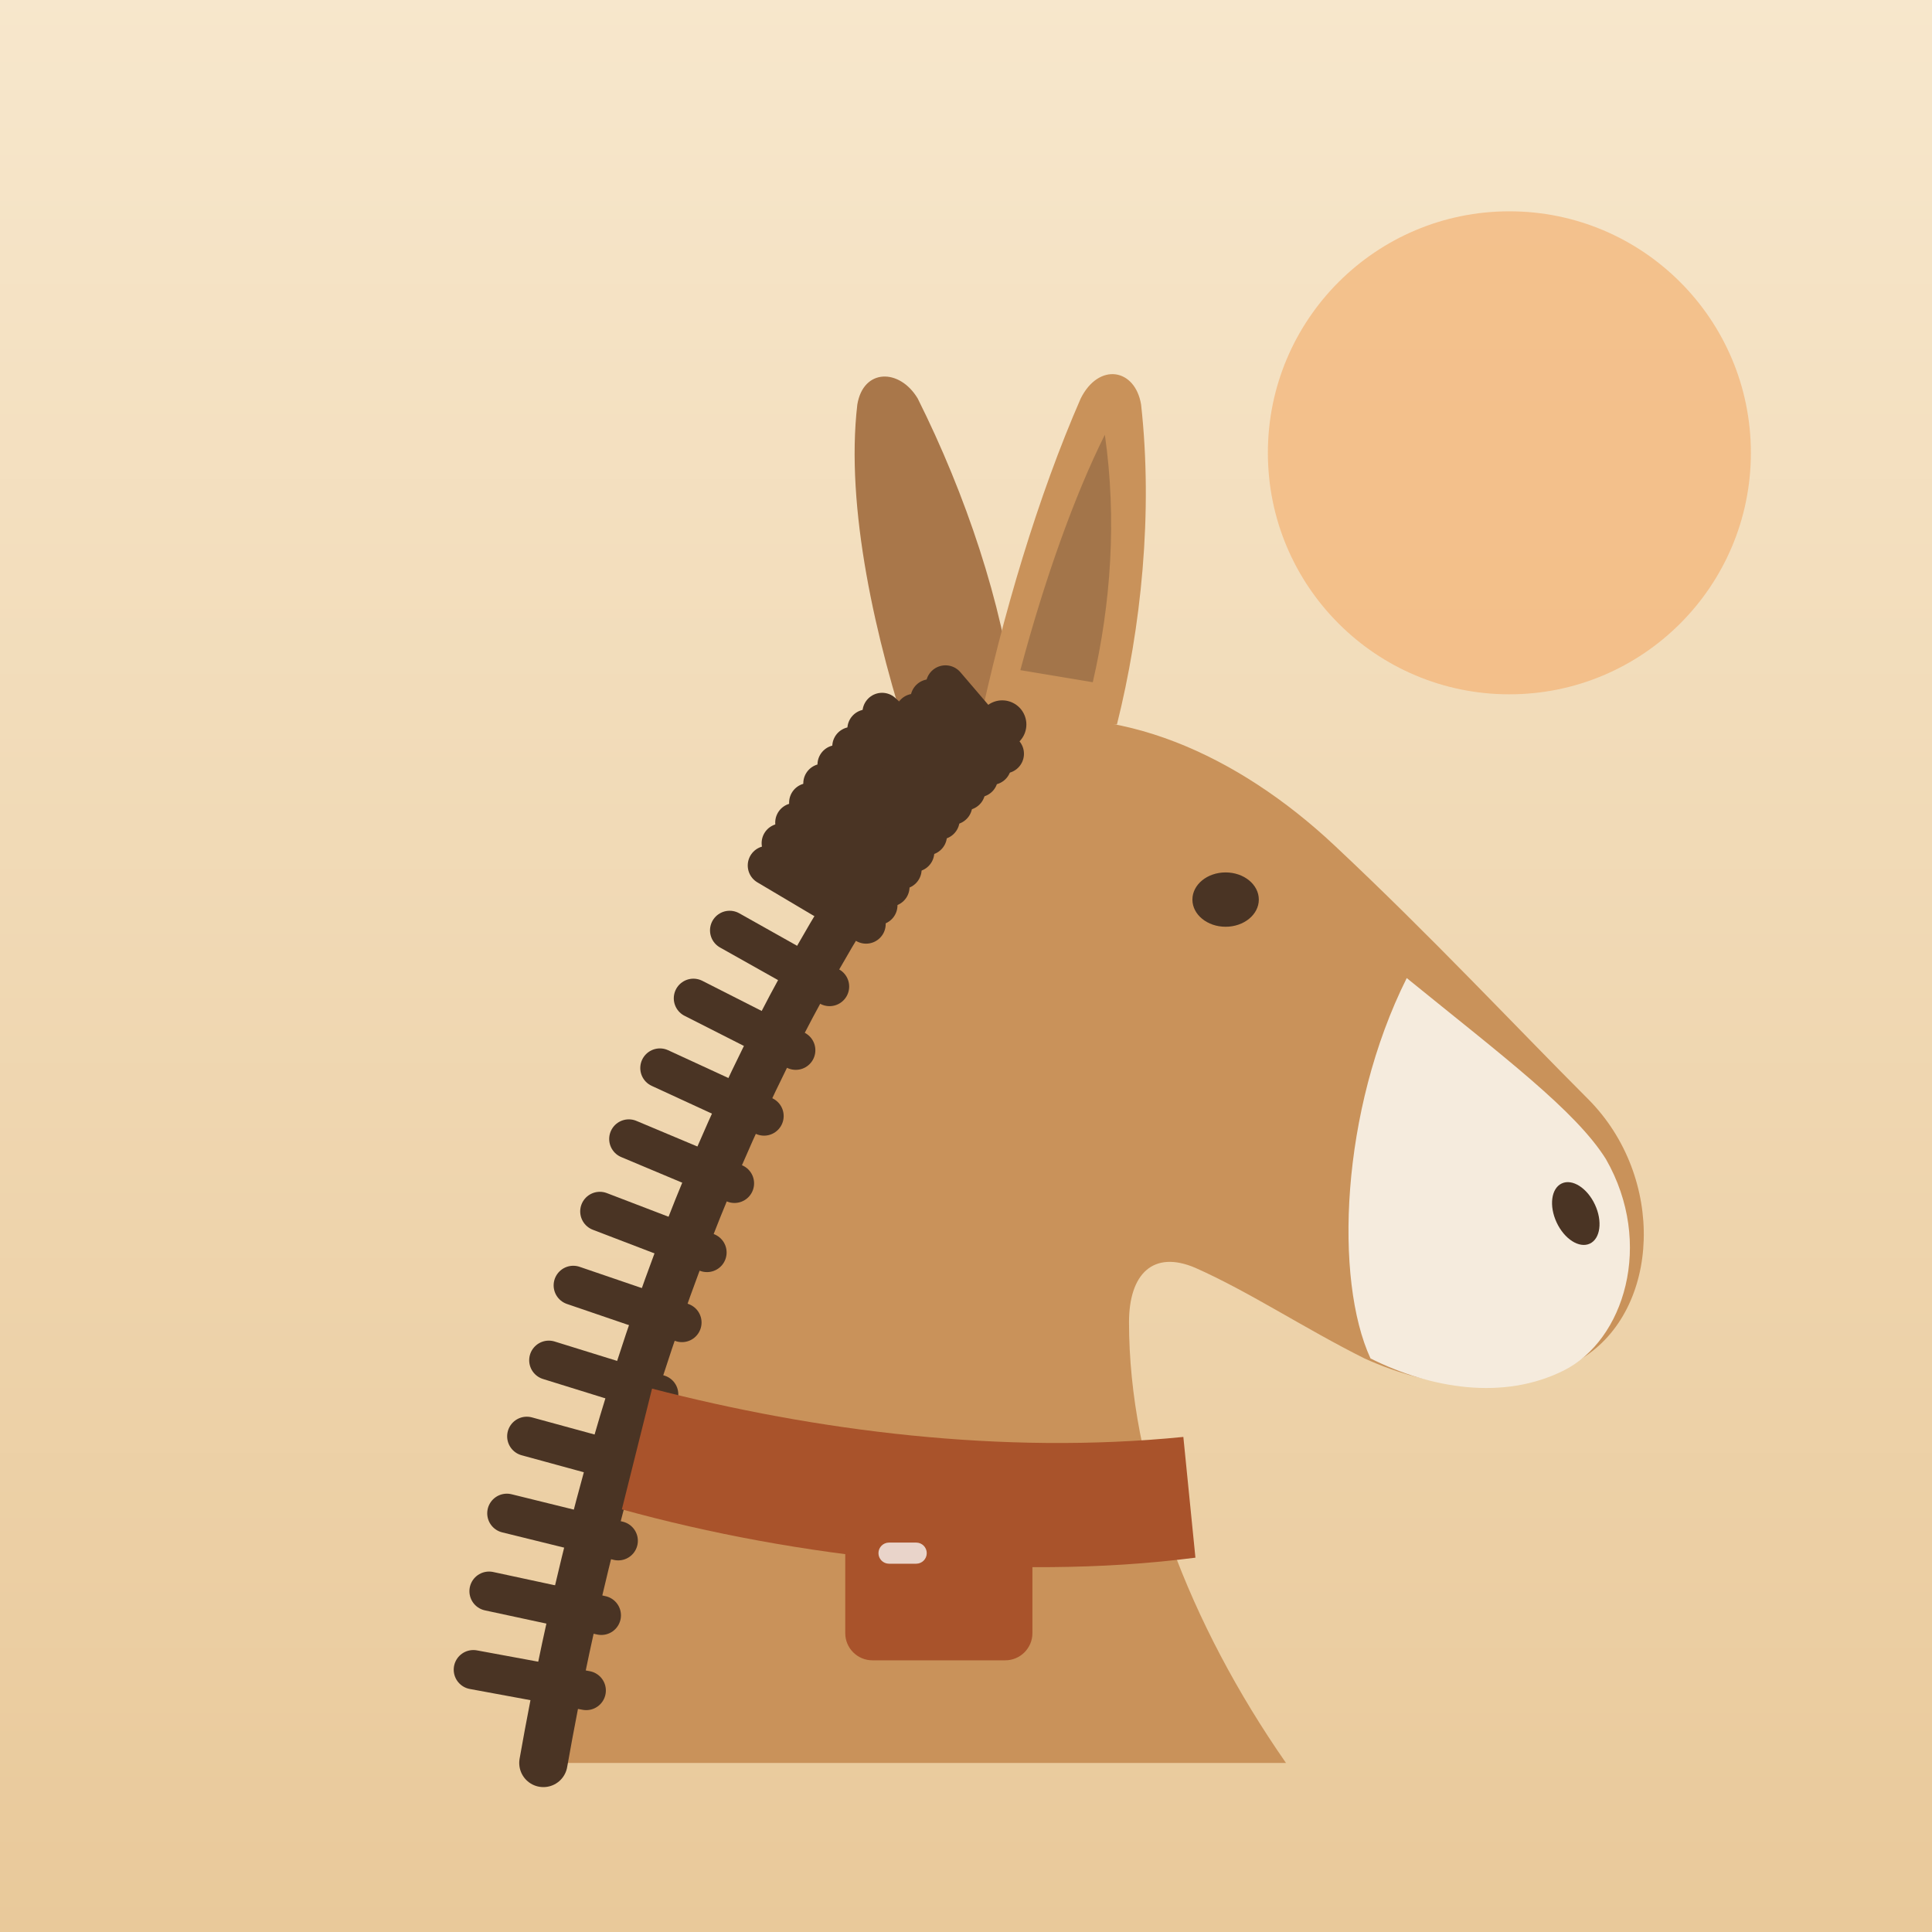
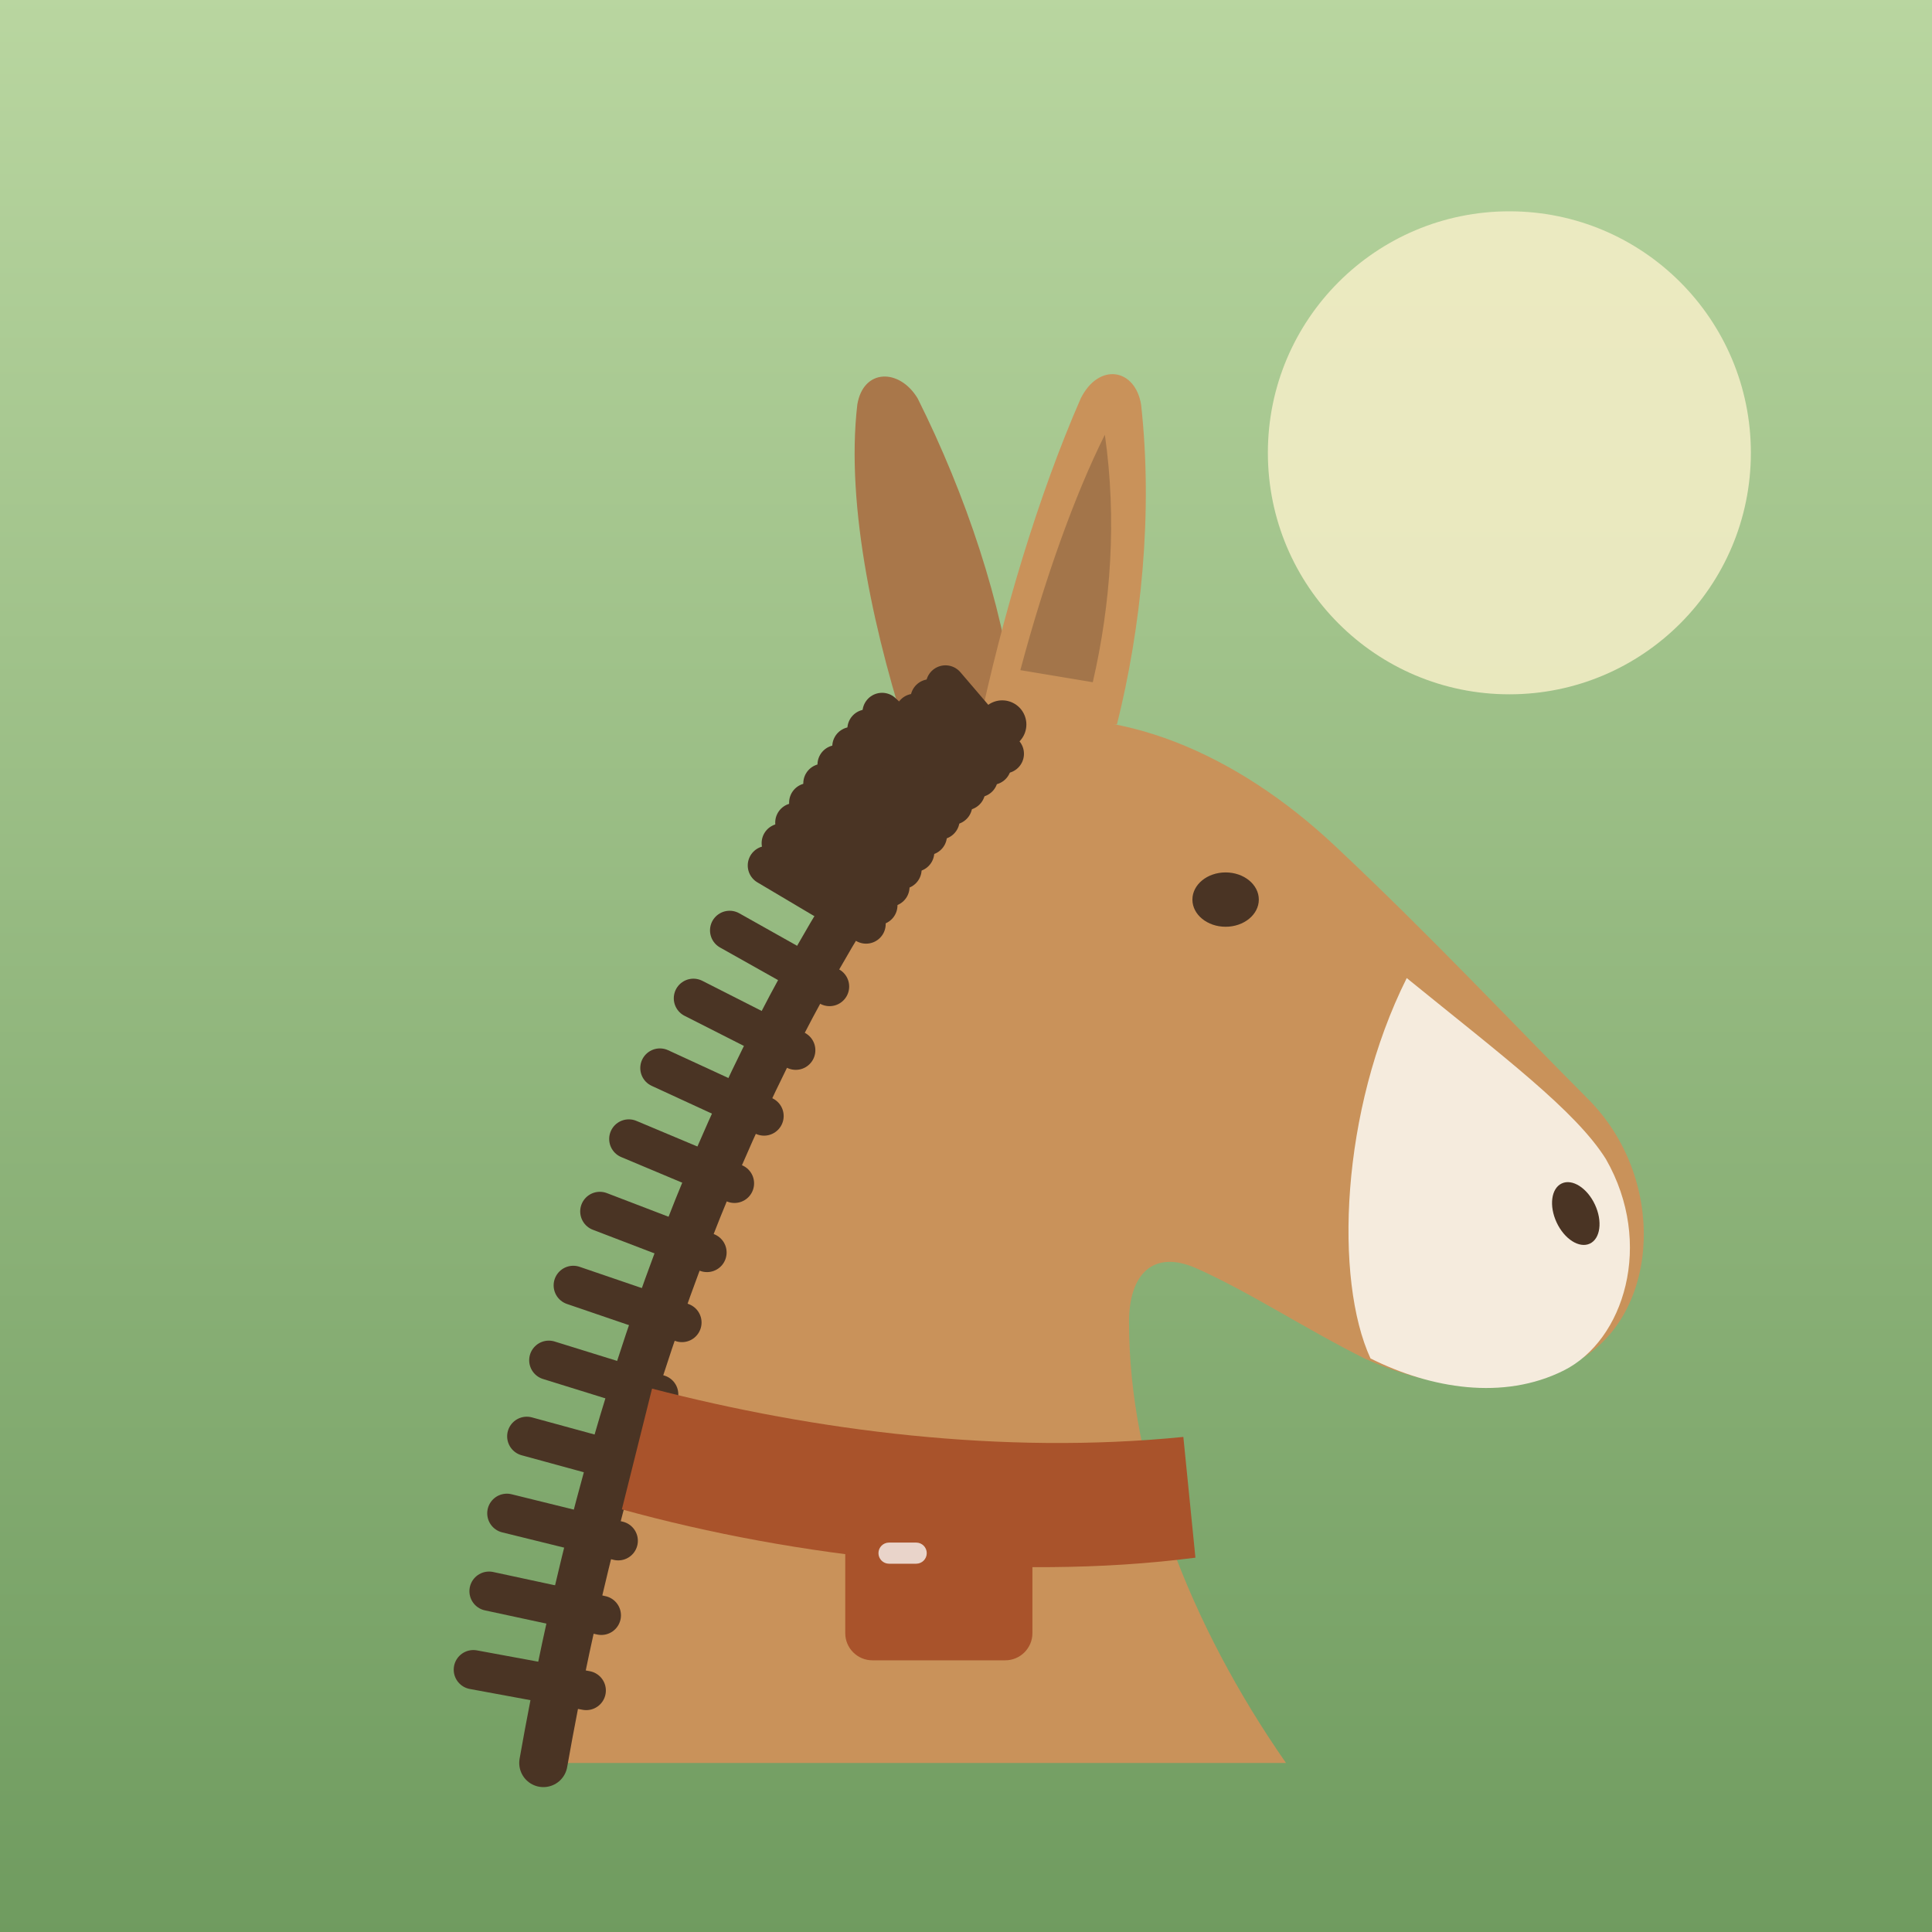
<svg xmlns="http://www.w3.org/2000/svg" viewBox="0 0 512 512" width="512" height="512">
  <defs>
    <linearGradient id="g" x1="0" y1="0" x2="0" y2="1">
-       <stop offset="0" stop-color="#F7E7CC" />
-       <stop offset="1" stop-color="#E9C99A" />
+       <stop offset="0" stop-color="#B9D6A0" />
+       <stop offset="1" stop-color="#6F9B5F" />
    </linearGradient>
  </defs>
  <rect width="512" height="512" fill="url(#g)" />
-   <circle cx="400" cy="120" r="64" fill="#F3B57A" opacity=".75" />
+   <circle cx="400" cy="120" r="64" fill="#F6EEC8" opacity=".85" />
  <g transform="translate(51.2,51.2) scale(0.8)">
    <g transform="translate(6,8)">
      <g id="khulan">
        <path d="M232 176 C220 140 210 96 214 62 C216 50 228 50 234 60 C250 92 262 128 266 160 Z" fill="#A9774A" />
        <path d="M254 170 C262 132 274 92 288 60 C294 48 306 50 308 62 C312 98 308 136 300 168 Z" fill="#C9925A" />
        <path d="M268 150 C276 120 286 92 296 72 C300 100 298 128 292 154 Z" fill="#4A3424" opacity=".3" />
        <path d="M110 512 C128 410 160 312 210 230 C226 204 244 182 262 168 C300 160 340 178 372 208 C404 238 432 268 456 292 C482 318 480 362 454 378 C432 392 404 388 382 378 C362 368 344 356 326 348 C312 342 304 350 304 366 C304 414 324 466 356 512 Z" fill="#C9925A" />
        <path d="M396 252 C428 278 452 296 462 312 C478 340 468 372 448 382 C428 392 404 388 384 378 C372 352 374 296 396 252 Z" fill="#F5EBDD" />
        <ellipse cx="452" cy="330" rx="7" ry="11" fill="#4A3424" transform="rotate(-25 452 330)" />
        <ellipse cx="336" cy="226" rx="11" ry="9" fill="#4A3424" />
        <path d="M110 512 C128 410 160 312 210 230 C226 204 244 182 262 168" fill="none" stroke="#4A3424" stroke-width="16" stroke-linecap="round" />
        <g stroke="#4A3424" stroke-width="13" stroke-linecap="round">
          <line x1="124.2" y1="488.0" x2="86.8" y2="481.1" />
          <line x1="129.2" y1="463.1" x2="92.0" y2="455.1" />
          <line x1="134.8" y1="438.4" x2="97.9" y2="429.3" />
          <line x1="141.1" y1="413.8" x2="104.5" y2="403.8" />
          <line x1="148.2" y1="389.9" x2="111.8" y2="378.6" />
          <line x1="155.9" y1="366.1" x2="119.9" y2="353.8" />
          <line x1="164.2" y1="342.9" x2="128.7" y2="329.3" />
          <line x1="173.3" y1="320.0" x2="138.3" y2="305.3" />
          <line x1="183.1" y1="297.7" x2="148.6" y2="281.8" />
          <line x1="193.6" y1="275.9" x2="159.7" y2="258.7" />
          <line x1="204.8" y1="254.8" x2="171.7" y2="236.2" />
          <line x1="216.9" y1="234.1" x2="184.2" y2="214.7" />
          <line x1="220.8" y1="227.9" x2="188.8" y2="207.3" />
          <line x1="224.8" y1="221.8" x2="193.3" y2="200.5" />
          <line x1="228.8" y1="216.0" x2="197.9" y2="193.9" />
          <line x1="233.0" y1="210.3" x2="202.6" y2="187.5" />
          <line x1="237.2" y1="204.8" x2="207.3" y2="181.3" />
          <line x1="241.4" y1="199.6" x2="212.2" y2="175.3" />
          <line x1="245.6" y1="194.7" x2="217.2" y2="169.5" />
          <line x1="249.9" y1="189.9" x2="222.2" y2="164.0" />
          <line x1="254.1" y1="185.6" x2="233.0" y2="164.3" />
          <line x1="258.5" y1="181.5" x2="238.1" y2="159.5" />
          <line x1="262.7" y1="177.7" x2="243.2" y2="154.9" />
        </g>
        <path d="M146 388 C200 402 262 410 322 404 L326 444 C264 452 194 444 136 428 Z" fill="#A9532B" />
        <rect x="210" y="430" width="62" height="48" rx="9" fill="#A9532B" />
        <rect x="221" y="439" width="16" height="7" rx="3.5" fill="#fff" opacity=".75" />
      </g>
    </g>
  </g>
</svg>
